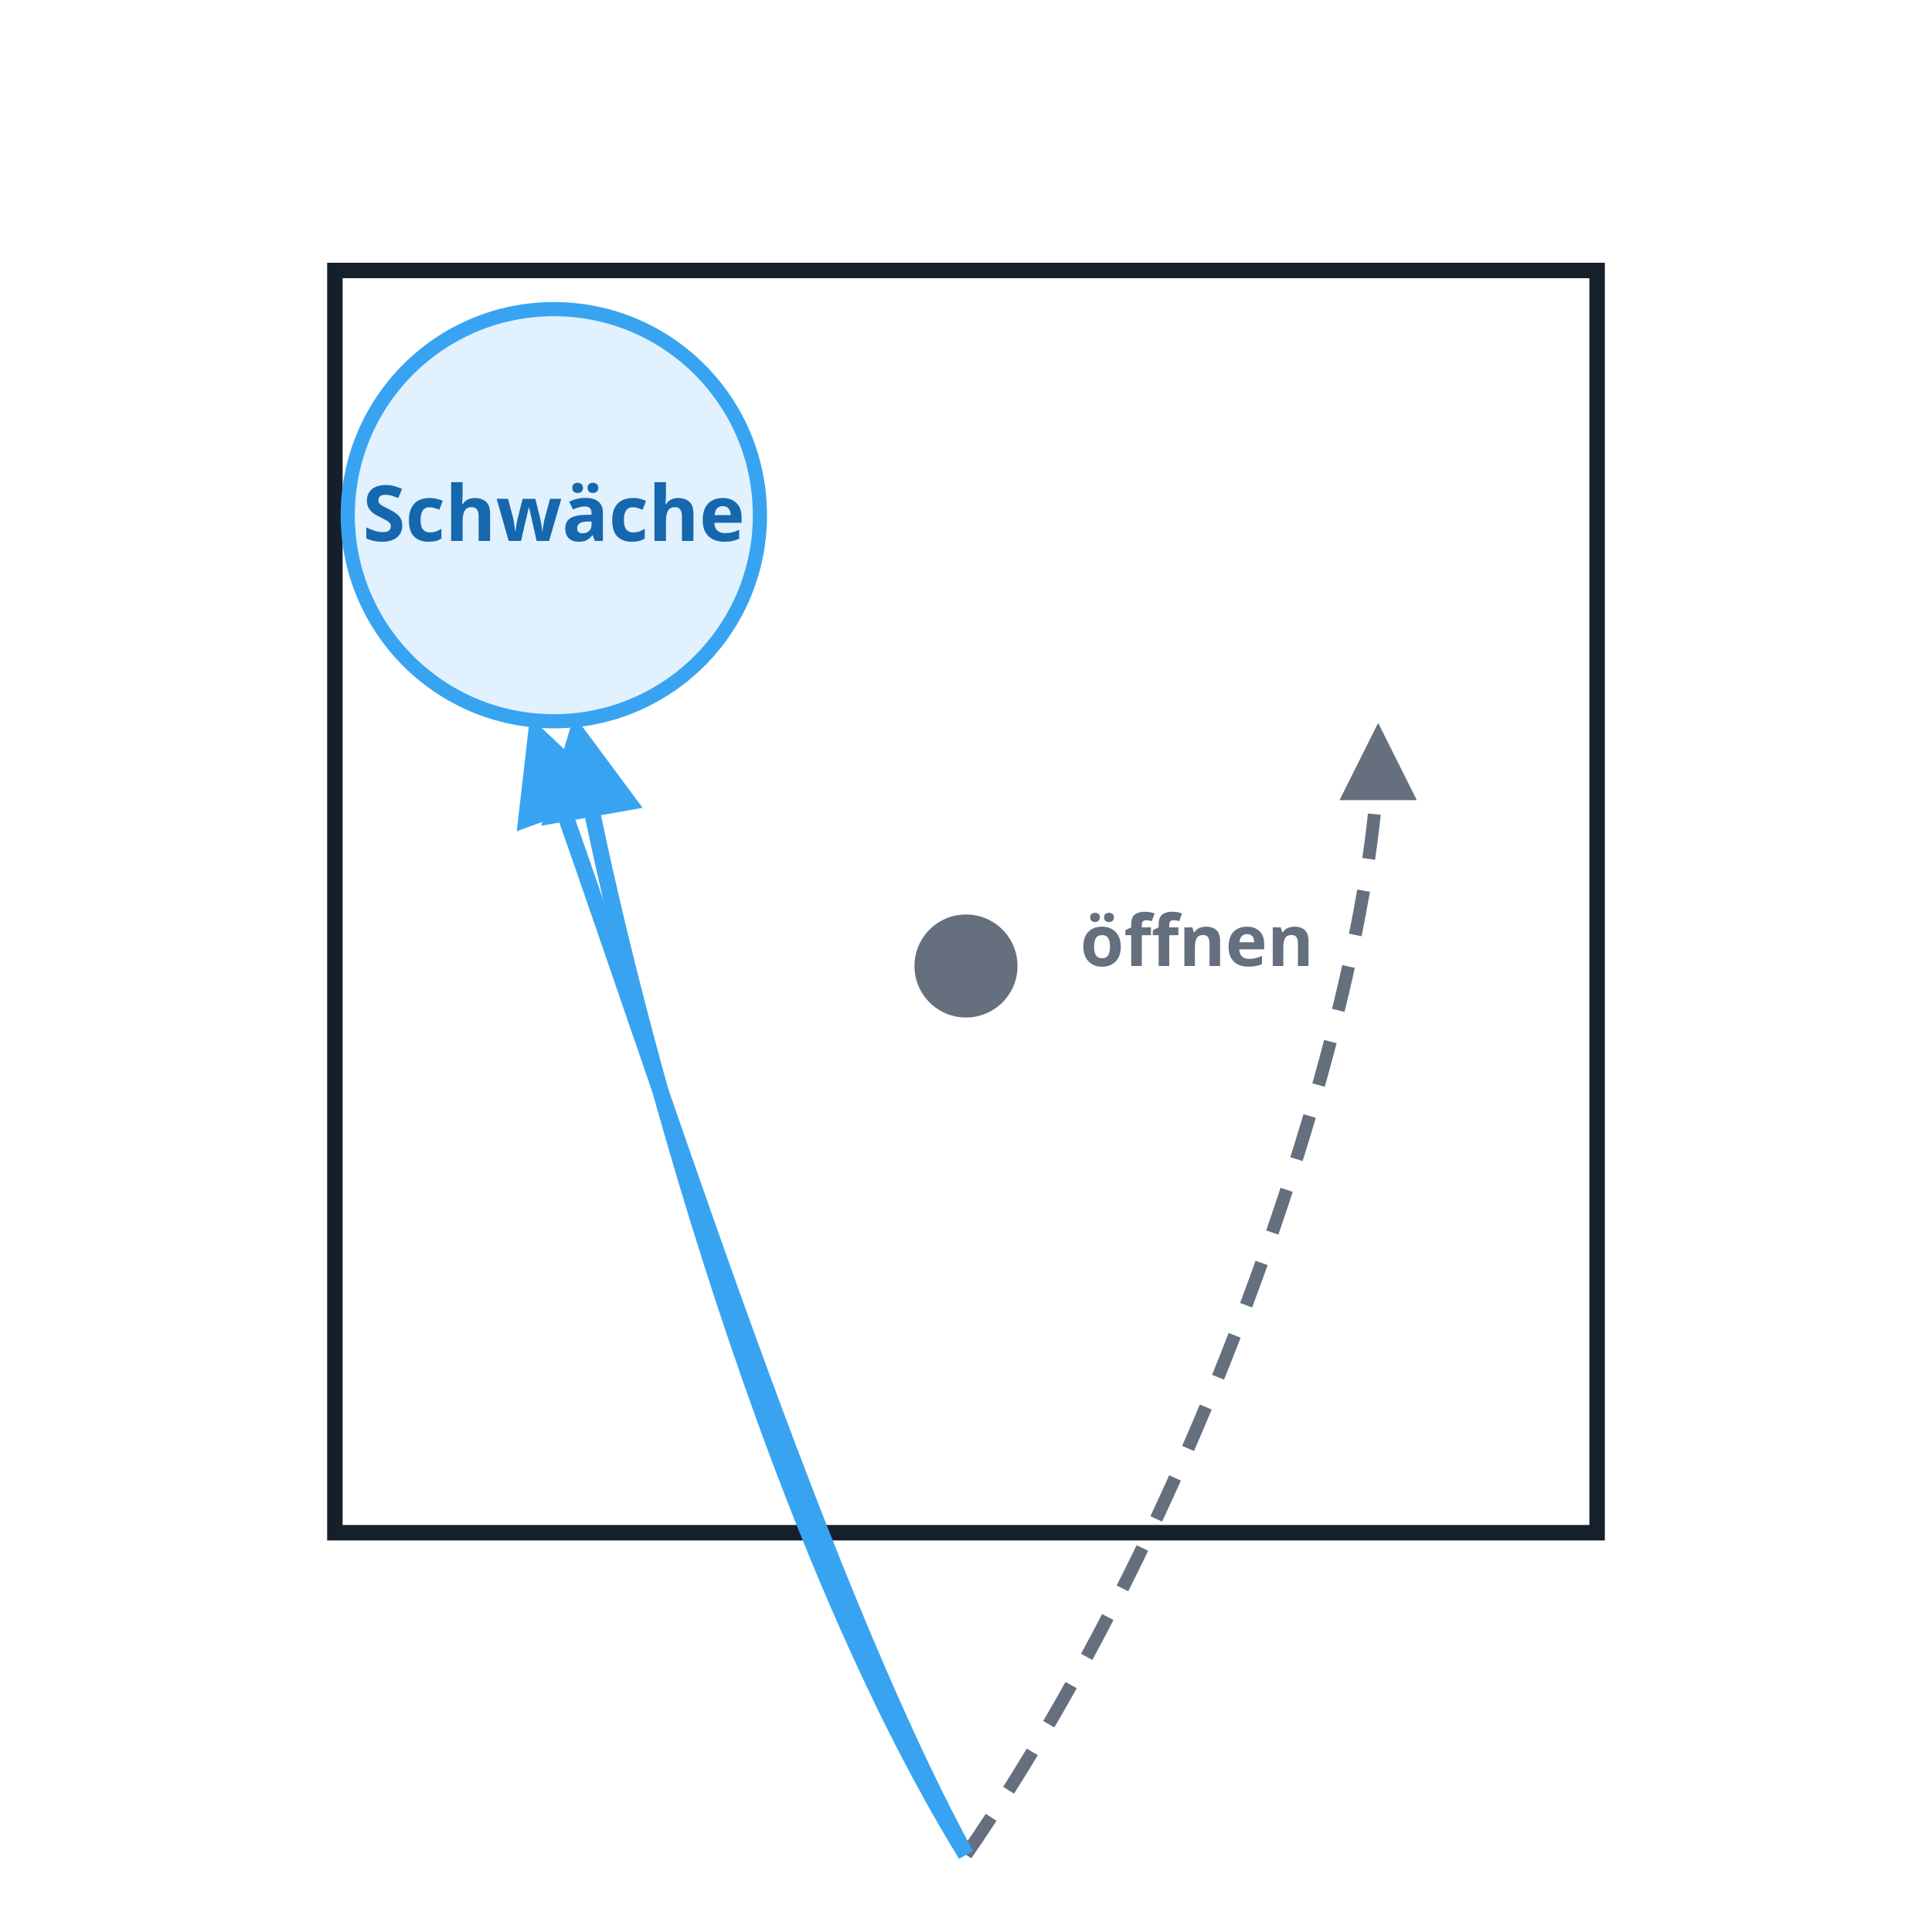
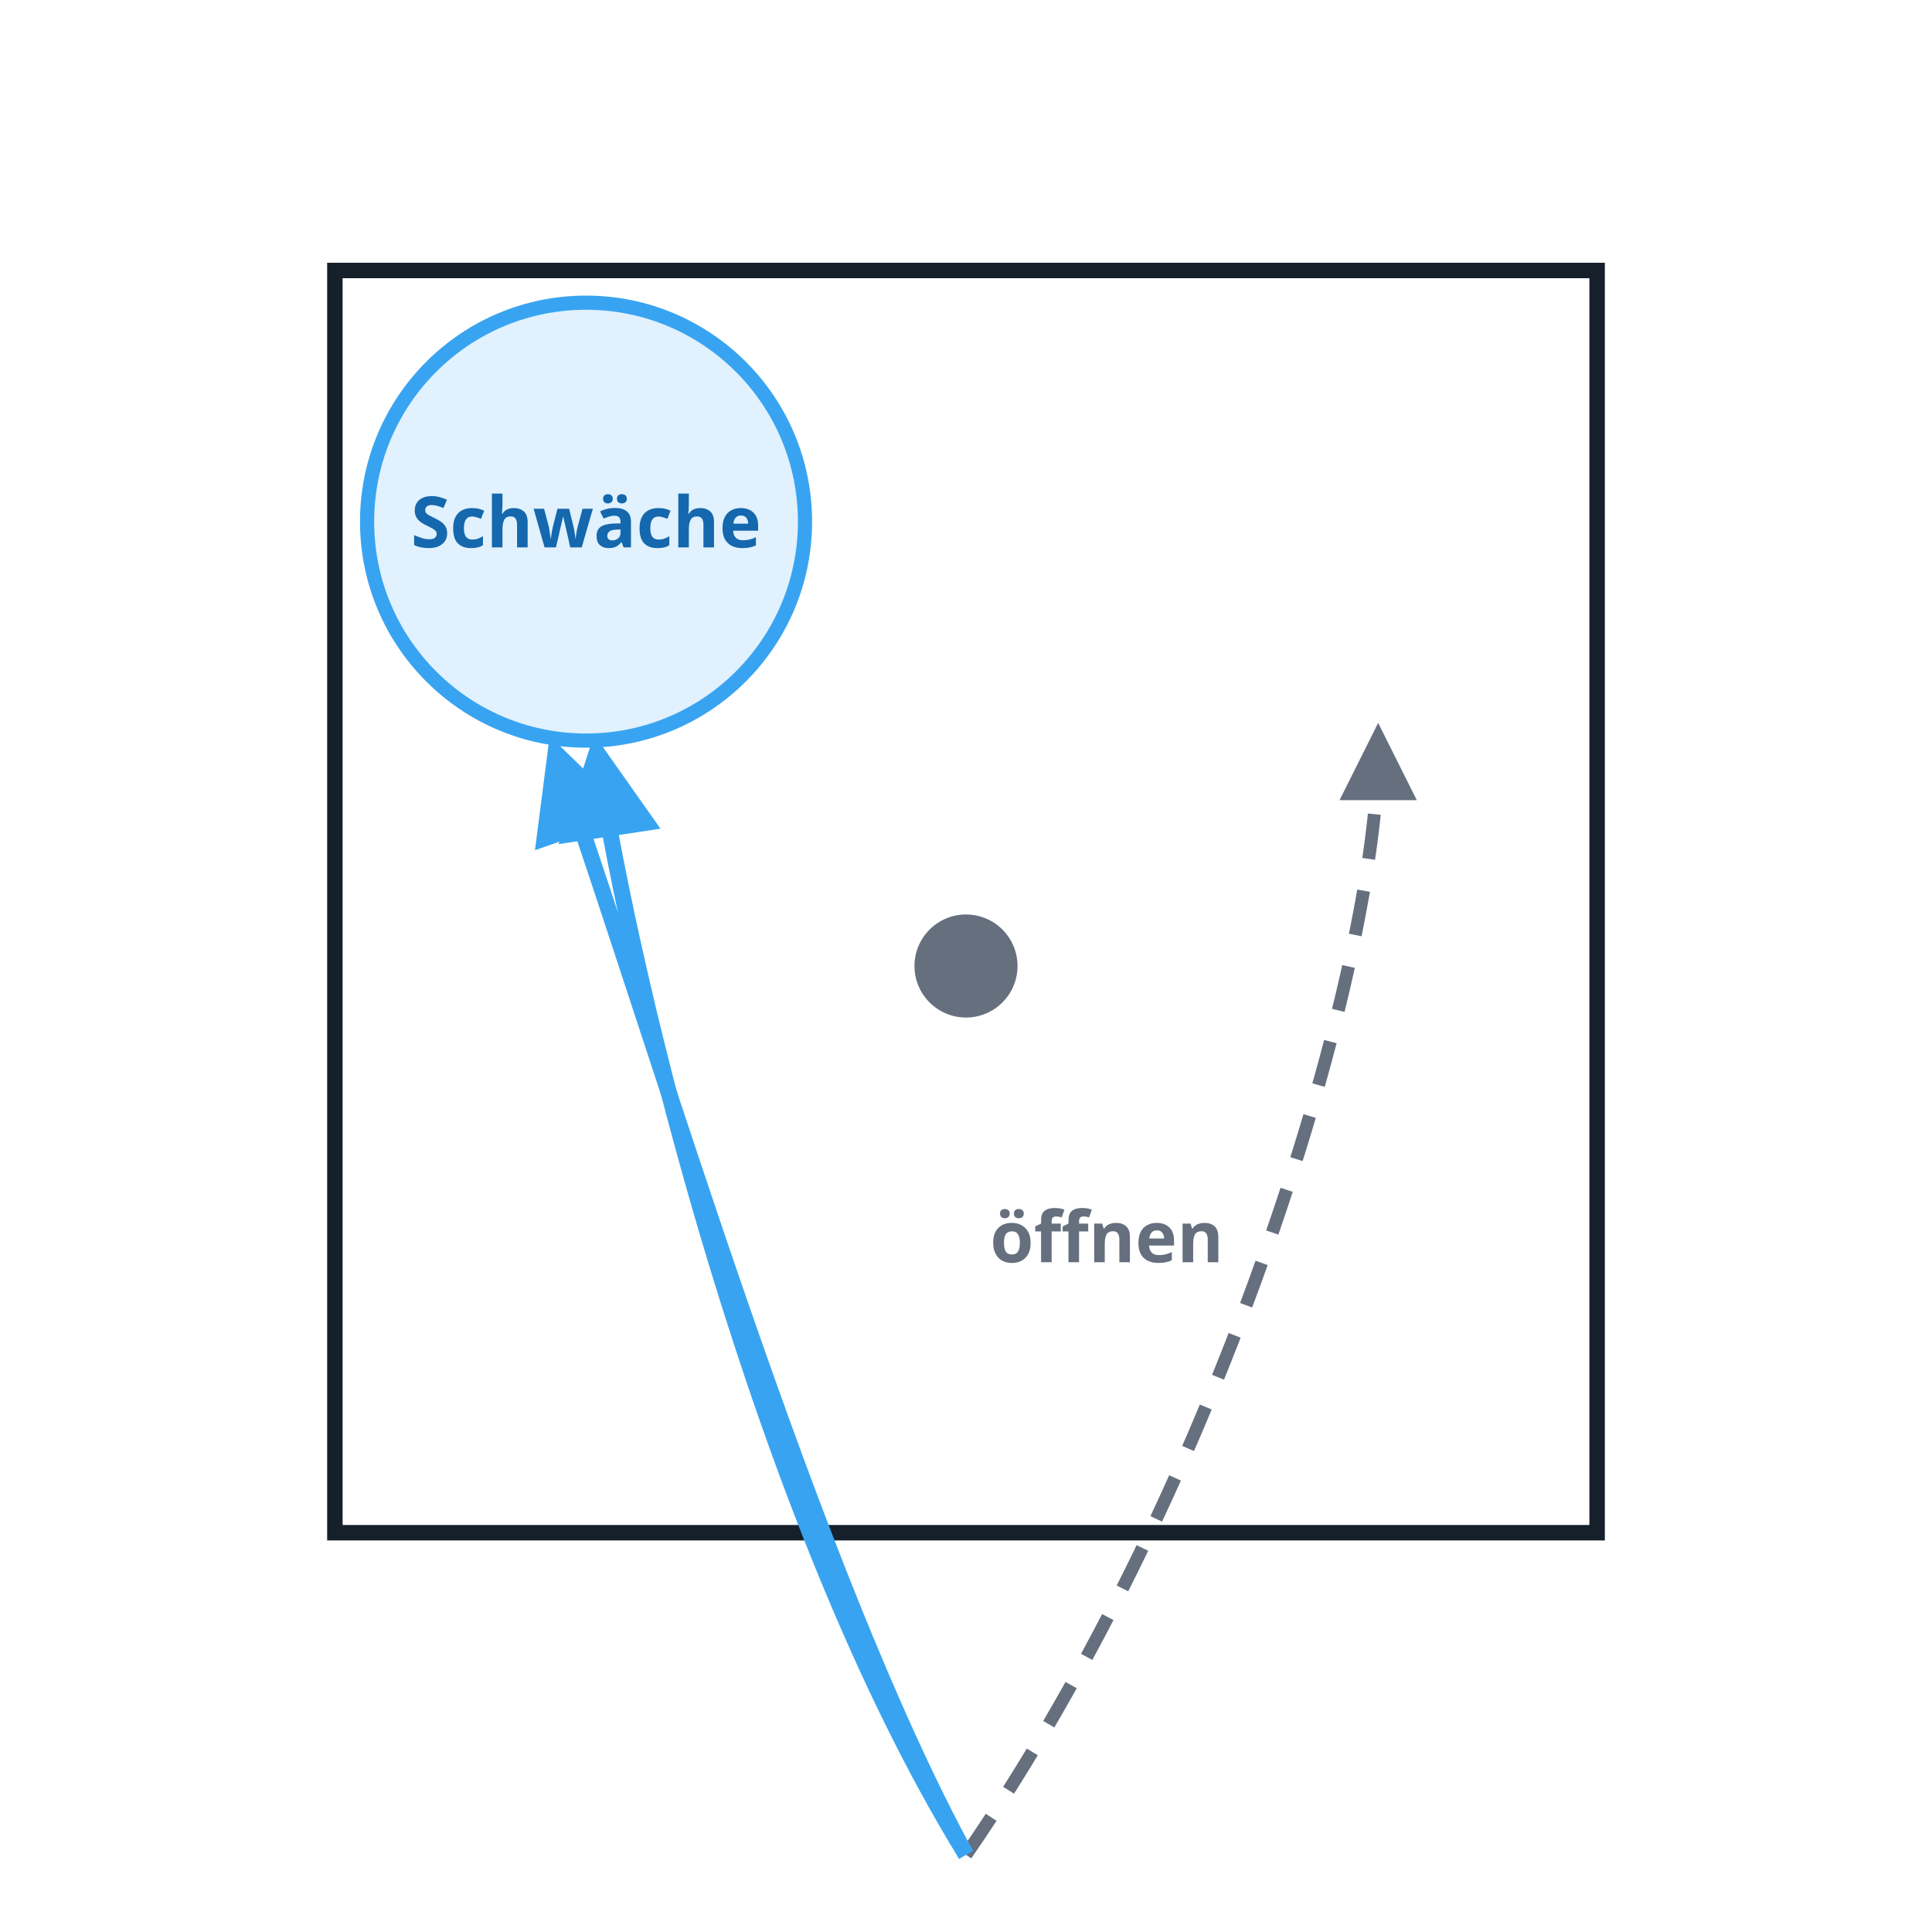
<svg xmlns="http://www.w3.org/2000/svg" viewBox="0 0 300 300" role="img" aria-label="Eine Schwäche systematisch angreifen: den Speeder immer wieder in dieselbe schwache Ecke des Gegners spielen.">
  <style>
    .linie{fill:none;stroke:var(--tinte,#16202b);stroke-width:2.4}
    .ziel{fill:var(--primaer,#38a4f1);opacity:.15}
    .s-ring{fill:none;stroke:var(--primaer,#38a4f1);stroke-width:2.2}
    .traj{fill:none;stroke:var(--primaer,#38a4f1);stroke-width:2.5}
    .oeffnen{fill:none;stroke:var(--tinte-3,#656f7e);stroke-width:2;stroke-dasharray:7 5}
    .marker{fill:var(--primaer,#38a4f1)}
    .gegner{fill:var(--tinte-3,#656f7e)}
-     .zonetext{fill:var(--primaer-tief,#1568ad);font:700 12px/1 system-ui,'Segoe UI',sans-serif;text-anchor:middle}
+     .zonetext{fill:var(--primaer-tief,#1568ad);font:700 11px/1 system-ui,'Segoe UI',sans-serif;text-anchor:middle}
    .subtext{fill:var(--tinte-3,#656f7e);font:600 11px/1 system-ui,'Segoe UI',sans-serif;text-anchor:end}
  </style>
  <defs>
    <marker id="ah" viewBox="0 0 10 10" markerWidth="8" markerHeight="8" refX="6.5" refY="5" orient="auto">
      <path d="M1,1 L9,5 L1,9 Z" class="marker" />
    </marker>
    <marker id="ahg" viewBox="0 0 10 10" markerWidth="7.5" markerHeight="7.5" refX="6.5" refY="5" orient="auto">
      <path d="M1,1 L9,5 L1,9 Z" class="gegner" />
    </marker>
  </defs>
  <rect class="linie" x="52" y="42" width="196" height="196" />
-   <circle class="ziel" cx="86" cy="80" r="32" />
-   <circle class="s-ring" cx="86" cy="80" r="32" />
+   <circle class="ziel" cx="91" cy="81" r="34" />
+   <circle class="s-ring" cx="91" cy="81" r="34" />
  <path class="oeffnen" d="M150,288 C 190,230 214,150 214,116" marker-end="url(#ahg)" />
-   <path class="traj" d="M150,288 C 118,236 96,150 90,116" marker-end="url(#ah)" />
-   <path class="traj" d="M150,288 C 126,244 100,160 84,116" marker-end="url(#ah)" />
+   <path class="traj" d="M150,288 C 118,236 98,152 93,119" marker-end="url(#ah)" />
+   <path class="traj" d="M150,288 C 126,244 102,162 87,119" marker-end="url(#ah)" />
  <circle class="gegner" cx="150" cy="150" r="8" />
-   <text class="zonetext" x="86" y="84">Schwäche</text>
-   <text class="subtext" x="204" y="150">öffnen</text>
+   <text class="zonetext" x="91" y="85">Schwäche</text>
+   <text class="subtext" x="190" y="196">öffnen</text>
</svg>
